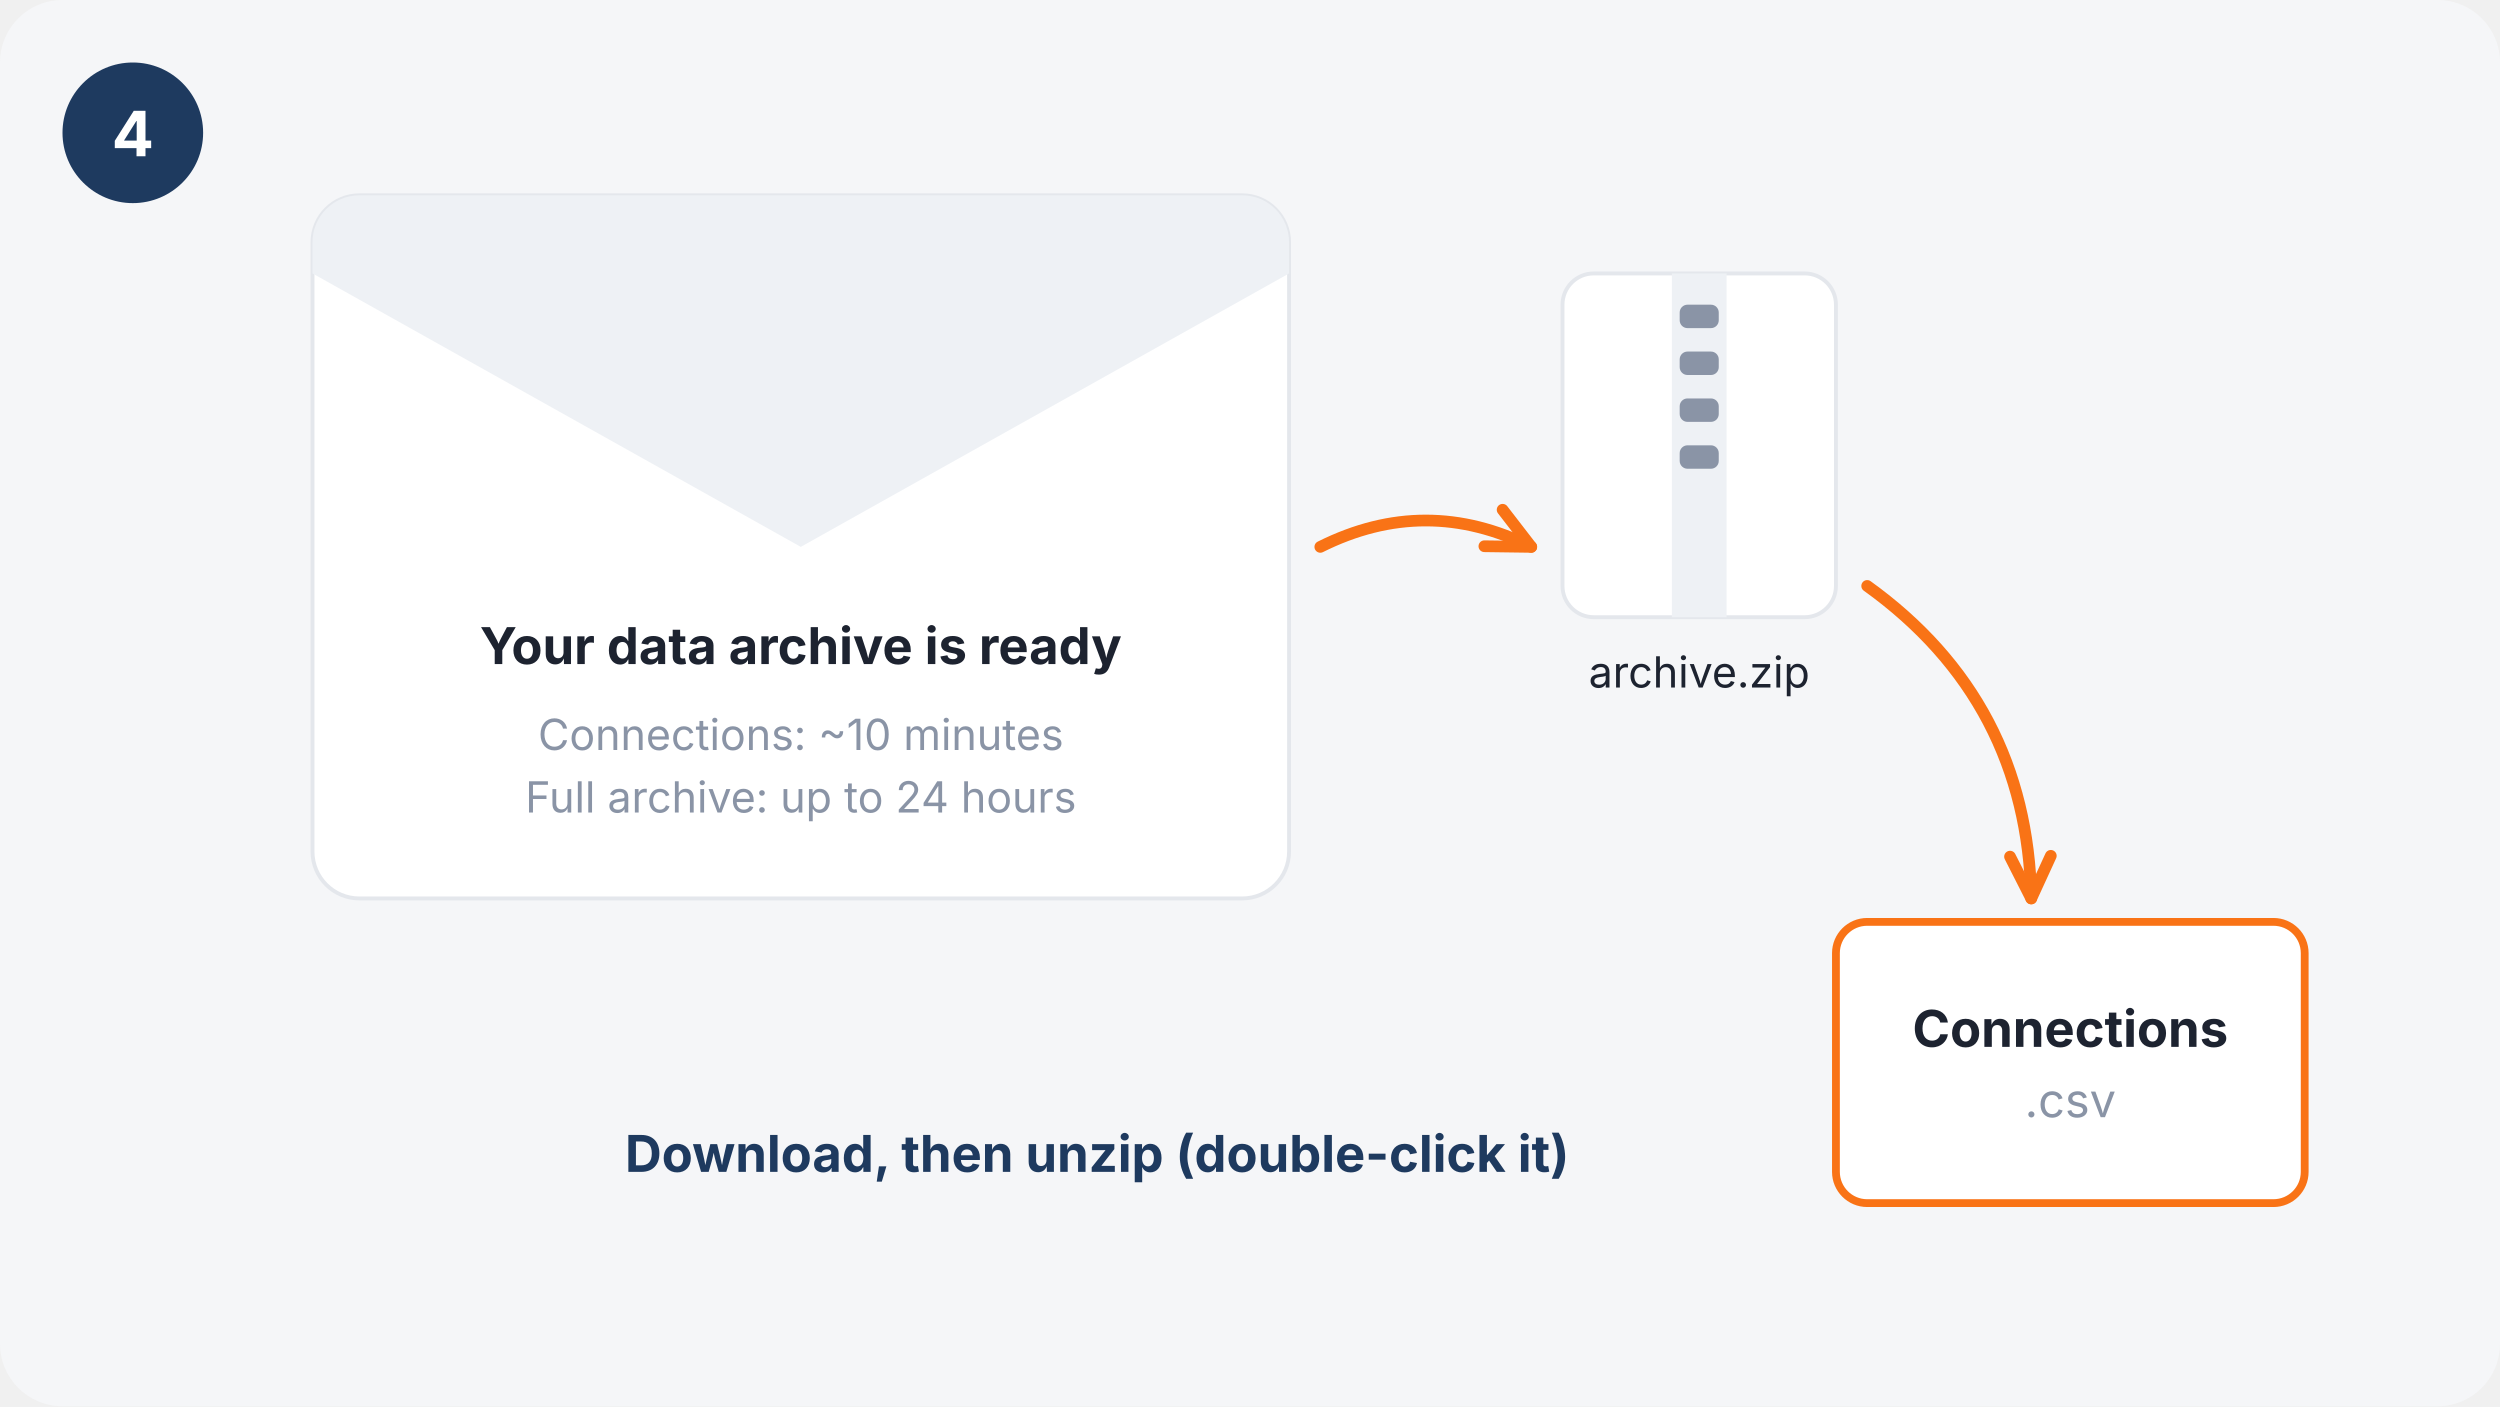
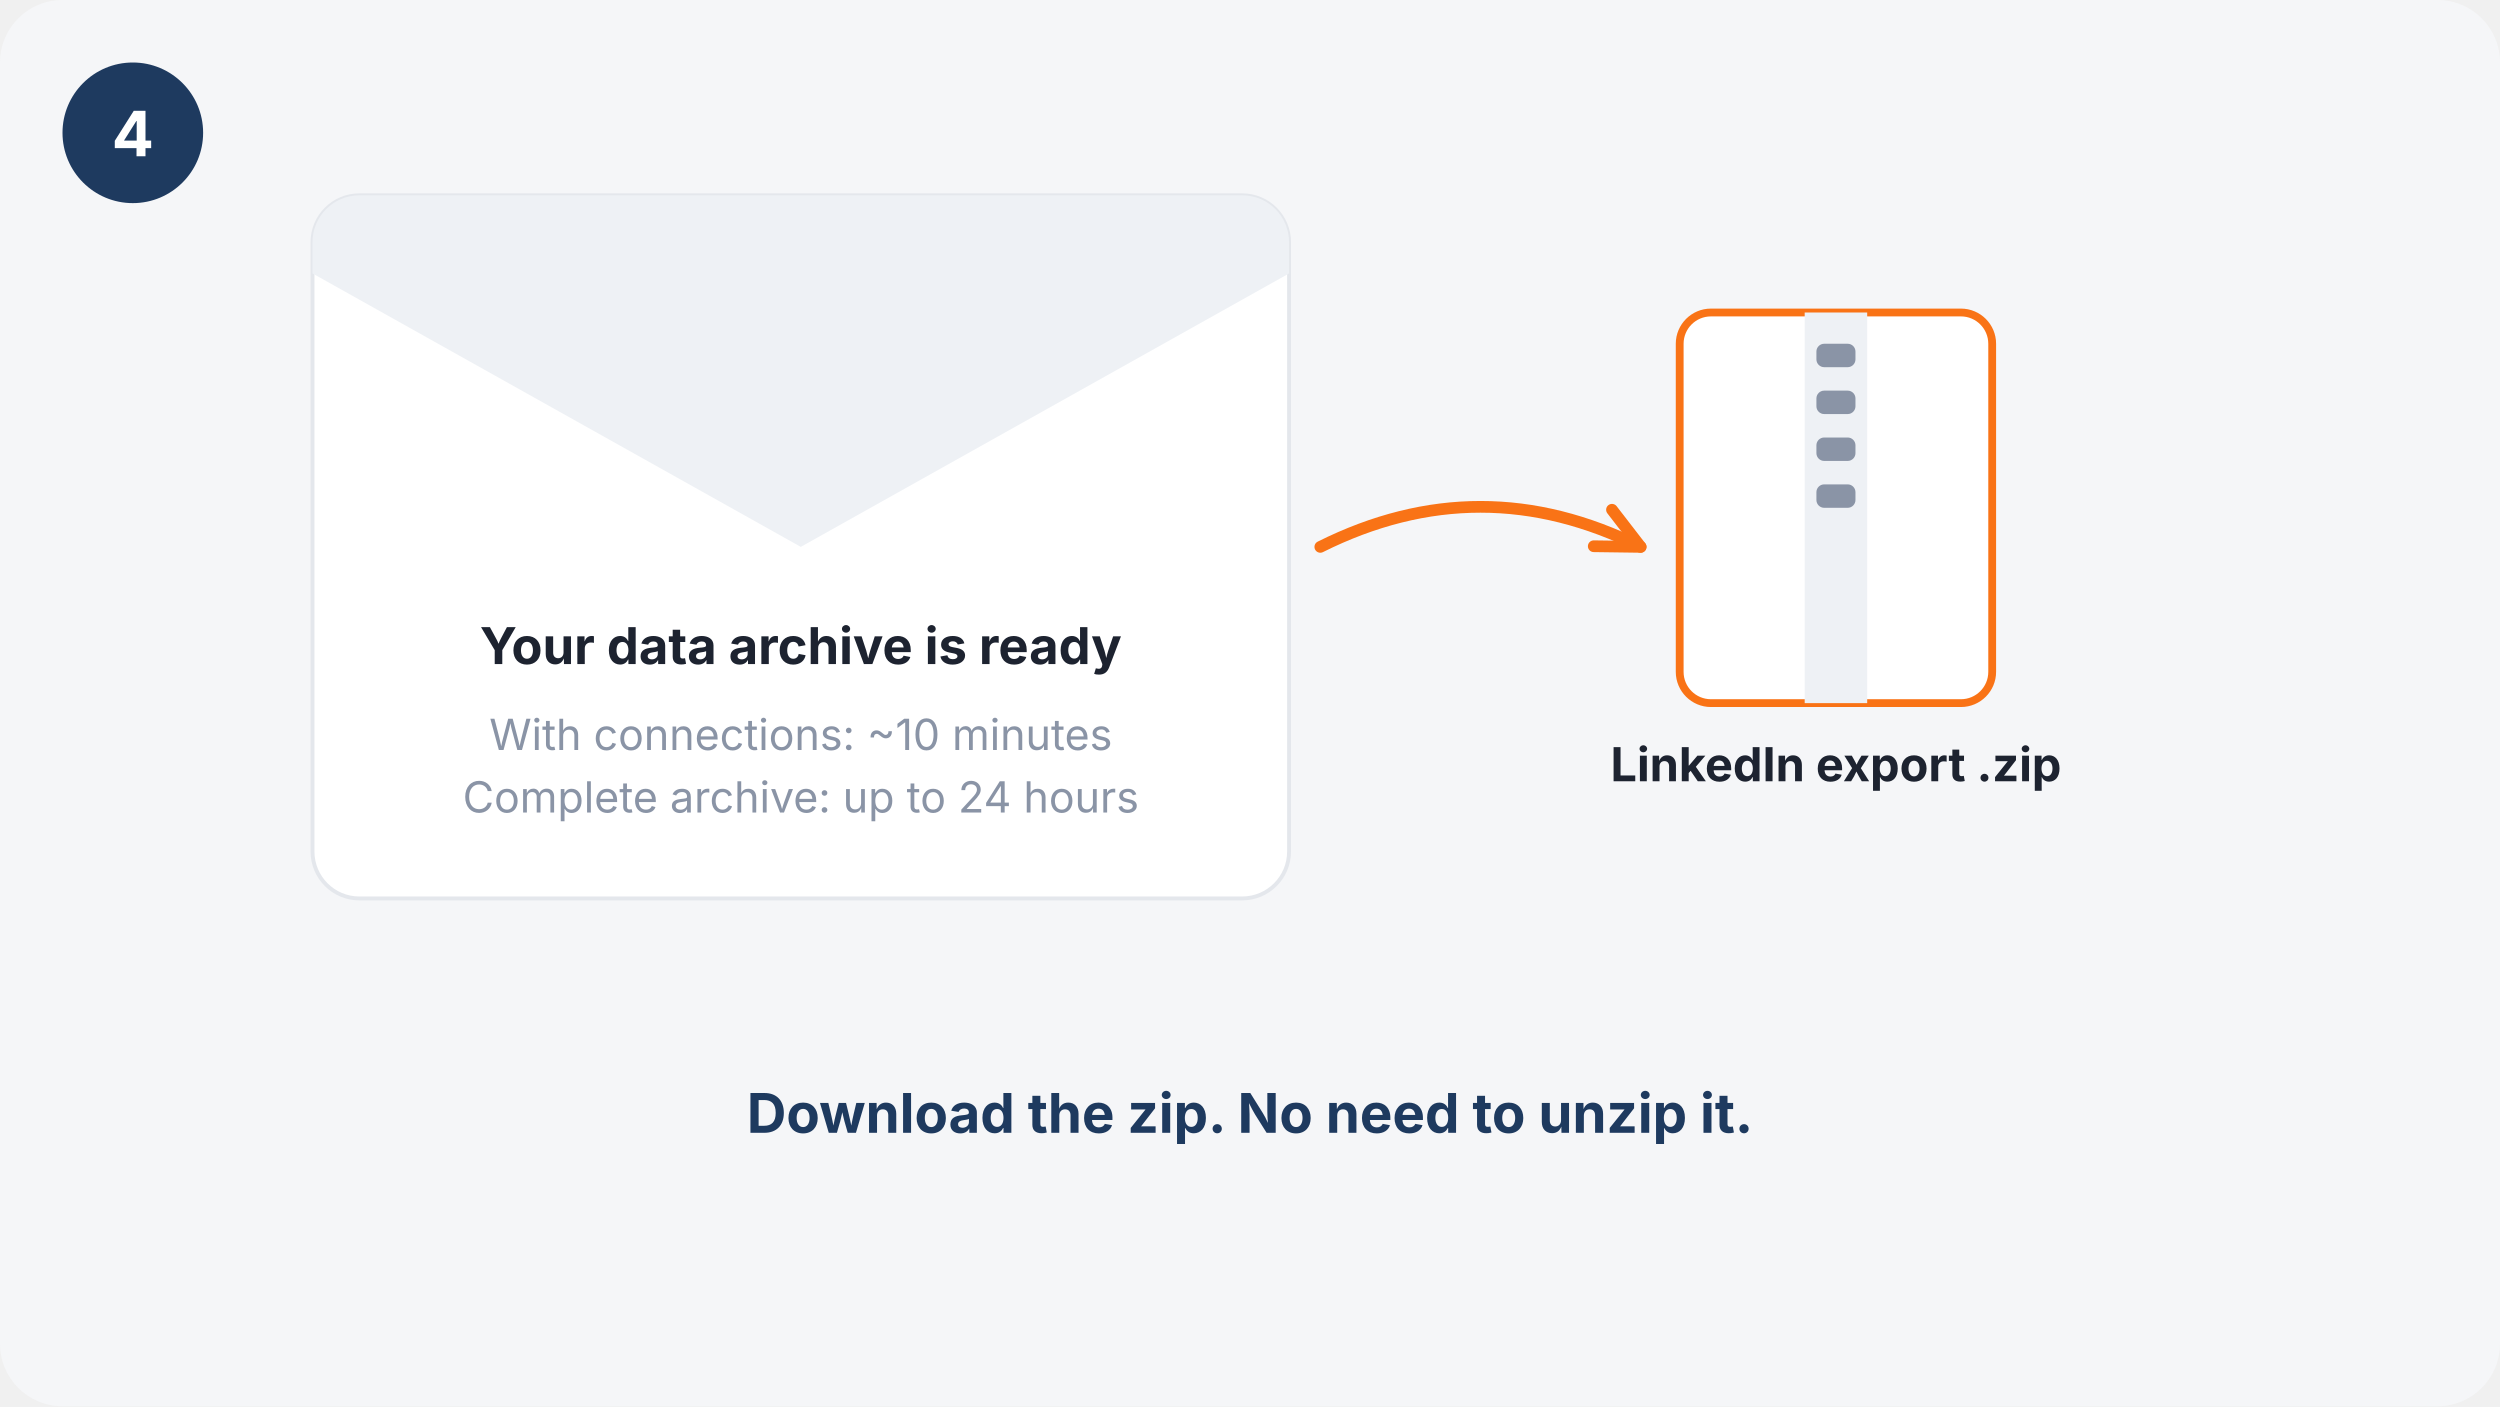
<svg xmlns="http://www.w3.org/2000/svg" viewBox="0 0 640 360" width="640" height="360" role="img">
  <rect width="640" height="360" rx="16" fill="#F5F6F8" />
  <rect x="80" y="50" width="250" height="180" rx="12" fill="#FFFFFF" stroke="#E4E7EC" />
  <path d="M80 62a12 12 0 0 1 12-12h226a12 12 0 0 1 12 12v8l-125 70-125-70z" fill="#EEF1F5" />
  <text x="205" y="170" font-family="system-ui, -apple-system, 'Segoe UI', sans-serif" font-size="13" font-weight="700" fill="#1D2330" text-anchor="middle">Your data archive is ready</text>
-   <text x="205" y="192" font-family="system-ui, -apple-system, 'Segoe UI', sans-serif" font-size="11" font-weight="400" fill="#8A94A6" text-anchor="middle">Connections: ~10 minutes</text>
-   <text x="205" y="208" font-family="system-ui, -apple-system, 'Segoe UI', sans-serif" font-size="11" font-weight="400" fill="#8A94A6" text-anchor="middle">Full archive: up to 24 hours</text>
-   <path d="M338,140 Q365,126.5 392,140" fill="none" stroke="#F97316" stroke-width="3" stroke-linecap="round" />
-   <polyline points="384.67,130.499 392,140 380.001,139.836" fill="none" stroke="#F97316" stroke-width="3" stroke-linecap="round" stroke-linejoin="round" />
-   <rect x="400" y="70" width="70" height="88" rx="8" fill="#FFFFFF" stroke="#E4E7EC" />
-   <rect x="428" y="70" width="14" height="88" rx="0" fill="#EEF1F5" />
-   <rect x="430" y="78" width="10" height="6" rx="2" fill="#8A94A6" />
-   <rect x="430" y="90" width="10" height="6" rx="2" fill="#8A94A6" />
-   <rect x="430" y="102" width="10" height="6" rx="2" fill="#8A94A6" />
-   <rect x="430" y="114" width="10" height="6" rx="2" fill="#8A94A6" />
-   <text x="435" y="176" font-family="system-ui, -apple-system, 'Segoe UI', sans-serif" font-size="11" font-weight="400" fill="#1D2330" text-anchor="middle">archive.zip</text>
-   <path d="M478,150 Q519,179.5 520,230" fill="none" stroke="#F97316" stroke-width="3" stroke-linecap="round" />
-   <polyline points="525.005,219.093 520,230 514.568,219.3" fill="none" stroke="#F97316" stroke-width="3" stroke-linecap="round" stroke-linejoin="round" />
-   <rect x="470" y="236" width="120" height="72" rx="8" fill="#FFFFFF" stroke="#F97316" stroke-width="2" />
-   <text x="530" y="268" font-family="system-ui, -apple-system, 'Segoe UI', sans-serif" font-size="13" font-weight="700" fill="#1D2330" text-anchor="middle">Connections</text>
-   <text x="530" y="286" font-family="system-ui, -apple-system, 'Segoe UI', sans-serif" font-size="12" font-weight="400" fill="#8A94A6" text-anchor="middle">.csv</text>
-   <text x="160" y="300" font-family="system-ui, -apple-system, 'Segoe UI', sans-serif" font-size="13" font-weight="700" fill="#1E3A5F" text-anchor="start">Download, then unzip (double-click it)</text>
+   <text x="205" y="192" font-family="system-ui, -apple-system, 'Segoe UI', sans-serif" font-size="11" font-weight="400" fill="#8A94A6" text-anchor="middle">With connections: ~10 minutes</text>
+   <text x="205" y="208" font-family="system-ui, -apple-system, 'Segoe UI', sans-serif" font-size="11" font-weight="400" fill="#8A94A6" text-anchor="middle">Complete archive: up to 24 hours</text>
+   <path d="M338,140 Q379,119.5 420,140" fill="none" stroke="#F97316" stroke-width="3" stroke-linecap="round" />
+   <polyline points="412.67,130.499 420,140 408.001,139.836" fill="none" stroke="#F97316" stroke-width="3" stroke-linecap="round" stroke-linejoin="round" />
+   <rect x="430" y="80" width="80" height="100" rx="8" fill="#FFFFFF" stroke="#F97316" stroke-width="2" />
+   <rect x="462" y="80" width="16" height="100" rx="0" fill="#EEF1F5" />
+   <rect x="465" y="88" width="10" height="6" rx="2" fill="#8A94A6" />
+   <rect x="465" y="100" width="10" height="6" rx="2" fill="#8A94A6" />
+   <rect x="465" y="112" width="10" height="6" rx="2" fill="#8A94A6" />
+   <rect x="465" y="124" width="10" height="6" rx="2" fill="#8A94A6" />
+   <text x="470" y="200" font-family="system-ui, -apple-system, 'Segoe UI', sans-serif" font-size="12" font-weight="700" fill="#1D2330" text-anchor="middle">LinkedIn export .zip</text>
+   <text x="320" y="290" font-family="system-ui, -apple-system, 'Segoe UI', sans-serif" font-size="14" font-weight="700" fill="#1E3A5F" text-anchor="middle">Download the zip. No need to unzip it.</text>
  <circle cx="34" cy="34" r="18" fill="#1E3A5F" />
  <text x="34" y="40" font-family="system-ui, -apple-system, 'Segoe UI', sans-serif" font-size="16" font-weight="700" fill="#fff" text-anchor="middle">4</text>
</svg>
